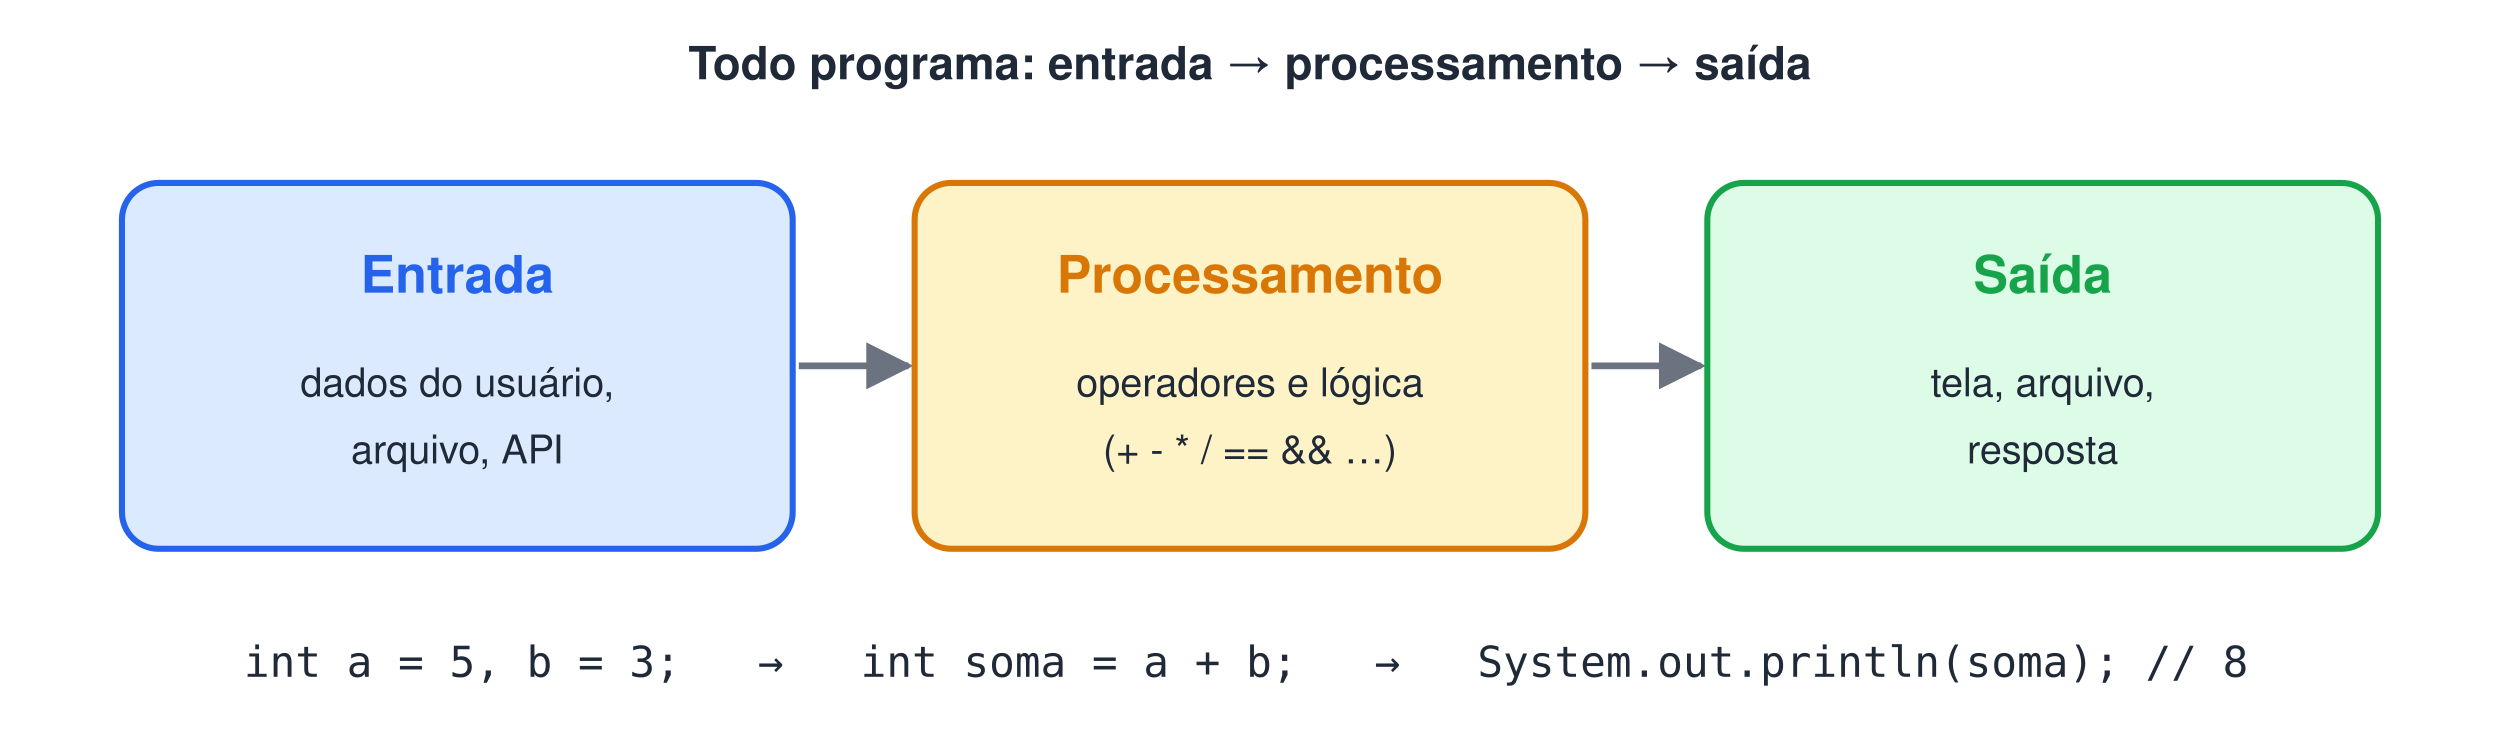
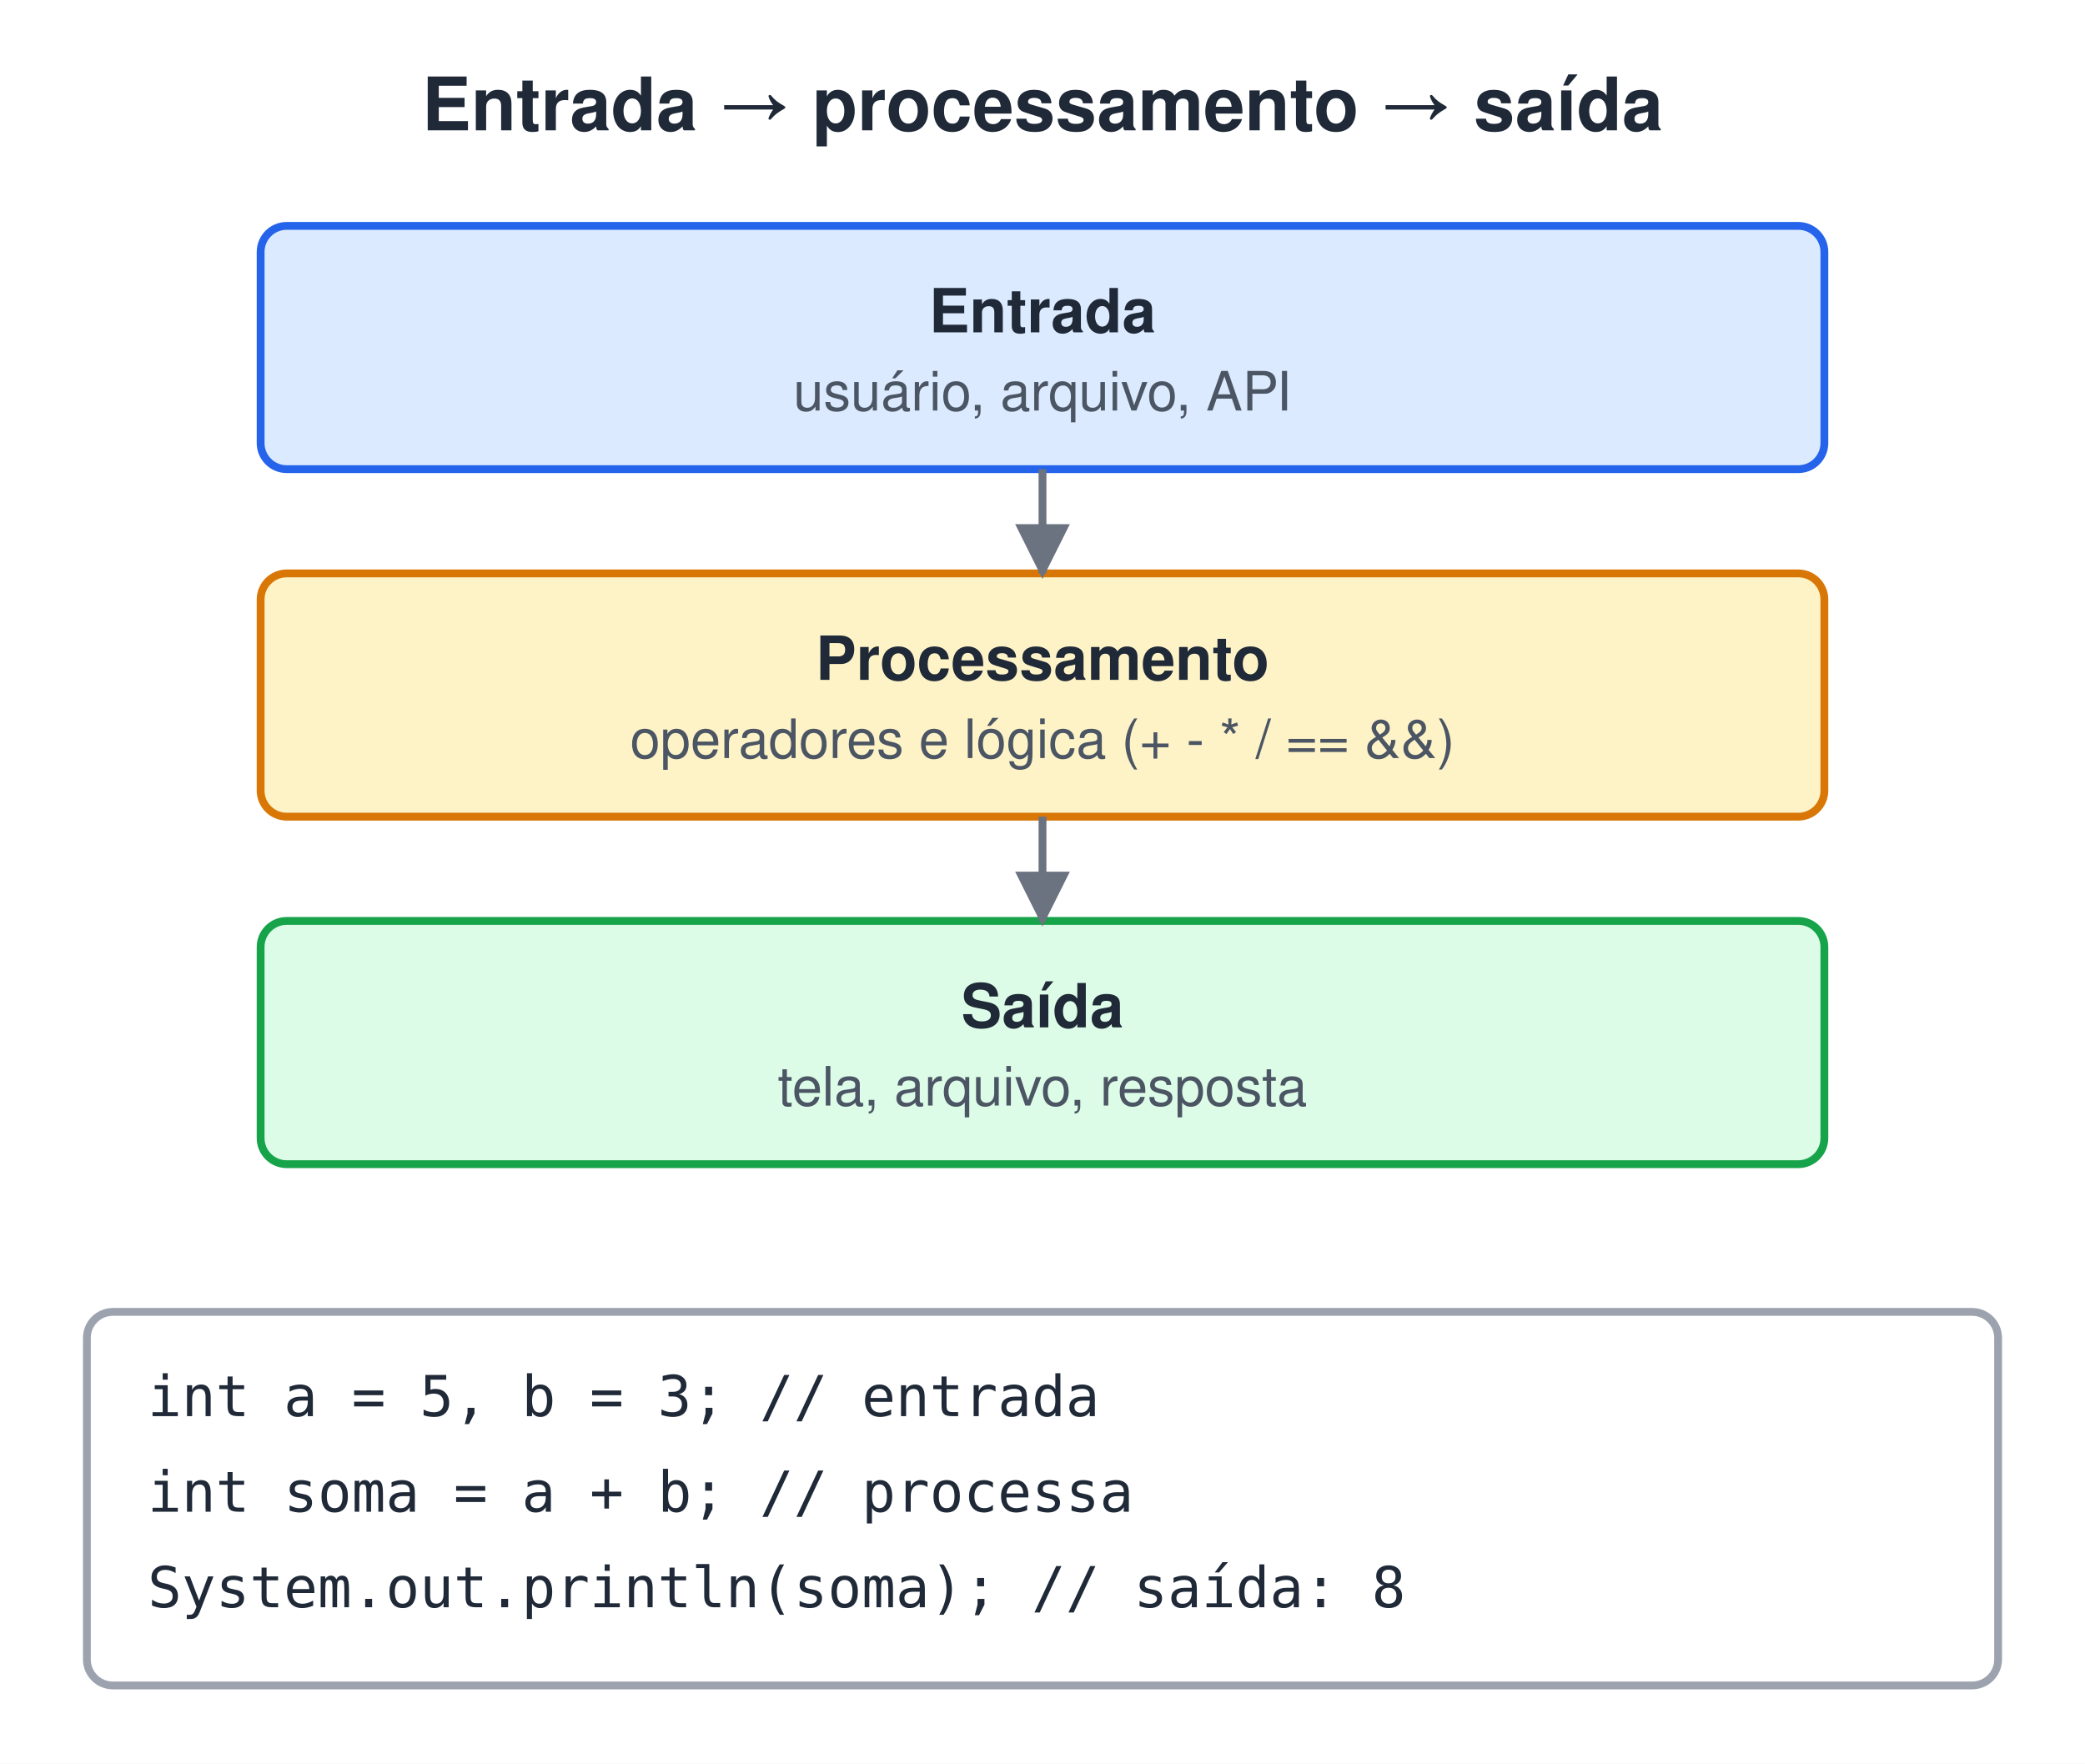
- <svg xmlns="http://www.w3.org/2000/svg" width="820" height="246" viewBox="0 0 820 246">
-   <style>text{font-family:Helvetica, Arial, 'DejaVu Sans', sans-serif}.m{font-family:Menlo, Consolas, 'DejaVu Sans Mono', monospace}</style>
+ <svg xmlns="http://www.w3.org/2000/svg" width="480" height="406" viewBox="0 0 480 406">
+   <style>text{white-space:pre;font-family:Helvetica,Arial,sans-serif;font-size:14px;fill:#1F2937}.t{font-size:17px;font-weight:bold}.b{font-weight:bold}.m{font-family:Menlo,Consolas,monospace;font-size:13px}.s{font-size:12.5px;fill:#4B5563}.n{font-size:13px;font-style:italic;fill:#4B5563}.c{text-anchor:middle}.r{text-anchor:end}.xB{fill:#DBEAFE;stroke:#2563EB}.xG{fill:#DCFCE7;stroke:#16A34A}.xO{fill:#FEF3C7;stroke:#D97706}.xP{fill:#EDE9FE;stroke:#7C3AED}.xR{fill:#FEE2E2;stroke:#DC2626}.xY{fill:#F3F4F6;stroke:#9CA3AF}.xW{fill:#fff;stroke:#9CA3AF}.xT{fill:#CCFBF1;stroke:#0D9488}.xK{fill:#FCE7F3;stroke:#DB2777}rect,ellipse,polygon{stroke-width:1.8}.l{stroke:#6B7280;stroke-width:1.8;fill:none}.d{stroke-dasharray:5 4}</style>
  <defs>
-     <marker id="arg" viewBox="0 0 10 10" refX="9" refY="5" markerWidth="7" markerHeight="7" orient="auto-start-reverse">
-       <path d="M0,0 L10,5 L0,10 z" fill="#6B7280" />
+     <marker id="a" viewBox="0 0 10 10" refX="9" refY="5" markerWidth="7" markerHeight="7" orient="auto-start-reverse">
+       <path d="M0,0L10,5L0,10z" fill="#6B7280" />
    </marker>
  </defs>
-   <rect width="100%" height="100%" fill="#ffffff" />
-   <text x="410" y="26" font-size="15" font-weight="bold" fill="#1F2937" text-anchor="middle">Todo programa: entrada → processamento → saída</text>
-   <rect x="40" y="60" width="220" height="120" rx="12" fill="#DBEAFE" stroke="#2563EB" stroke-width="2" />
-   <text x="150" y="96" font-size="17" font-weight="bold" fill="#2563EB" text-anchor="middle">Entrada</text>
-   <text x="150" y="130" font-size="13" fill="#1F2937" text-anchor="middle">dados do usuário,</text>
-   <text x="150" y="152" font-size="13" fill="#1F2937" text-anchor="middle">arquivo, API</text>
-   <line x1="262" y1="120" x2="298" y2="120" stroke="#6B7280" stroke-width="2.2" marker-end="url(#arg)" />
-   <rect x="300" y="60" width="220" height="120" rx="12" fill="#FEF3C7" stroke="#D97706" stroke-width="2" />
-   <text x="410" y="96" font-size="17" font-weight="bold" fill="#D97706" text-anchor="middle">Processamento</text>
-   <text x="410" y="130" font-size="13" fill="#1F2937" text-anchor="middle">operadores e lógica</text>
-   <text x="410" y="152" font-size="13" fill="#1F2937" text-anchor="middle">(+ - * / == &amp;&amp; …)</text>
-   <line x1="522" y1="120" x2="558" y2="120" stroke="#6B7280" stroke-width="2.2" marker-end="url(#arg)" />
-   <rect x="560" y="60" width="220" height="120" rx="12" fill="#DCFCE7" stroke="#16A34A" stroke-width="2" />
-   <text x="670" y="96" font-size="17" font-weight="bold" fill="#16A34A" text-anchor="middle">Saída</text>
-   <text x="670" y="130" font-size="13" fill="#1F2937" text-anchor="middle">tela, arquivo,</text>
-   <text x="670" y="152" font-size="13" fill="#1F2937" text-anchor="middle">resposta</text>
-   <text x="80" y="222" class="m" font-size="14" fill="#1F2937" xml:space="preserve">int a = 5, b = 3;   →   int soma = a + b;   →   System.out.println(soma); // 8</text>
+   <rect width="100%" height="100%" fill="#fff" />
+   <text x="240.0" y="30" class="t c">Entrada → processamento → saída</text>
+   <rect x="60" y="52" width="360" height="56" rx="6" class="xB" />
+   <text x="240.0" y="76.5" class="b c">Entrada</text>
+   <text x="240.0" y="94.5" class="s c">usuário, arquivo, API</text>
+   <rect x="60" y="132" width="360" height="56" rx="6" class="xO" />
+   <text x="240.0" y="156.5" class="b c">Processamento</text>
+   <text x="240.0" y="174.5" class="s c">operadores e lógica (+ - * / == &amp;&amp;)</text>
+   <path d="M240.0,108 L240.0,132" class="l" marker-end="url(#a)" />
+   <rect x="60" y="212" width="360" height="56" rx="6" class="xG" />
+   <text x="240.0" y="236.5" class="b c">Saída</text>
+   <text x="240.0" y="254.5" class="s c">tela, arquivo, resposta</text>
+   <path d="M240.0,188 L240.0,212" class="l" marker-end="url(#a)" />
+   <rect x="20" y="302" width="440" height="86" rx="6" class="xW" />
+   <text x="34" y="326" class="m">int a = 5, b = 3;          // entrada</text>
+   <text x="34" y="348" class="m">int soma = a + b;          // processa</text>
+   <text x="34" y="370" class="m">System.out.println(soma);  // saída: 8</text>
</svg>
